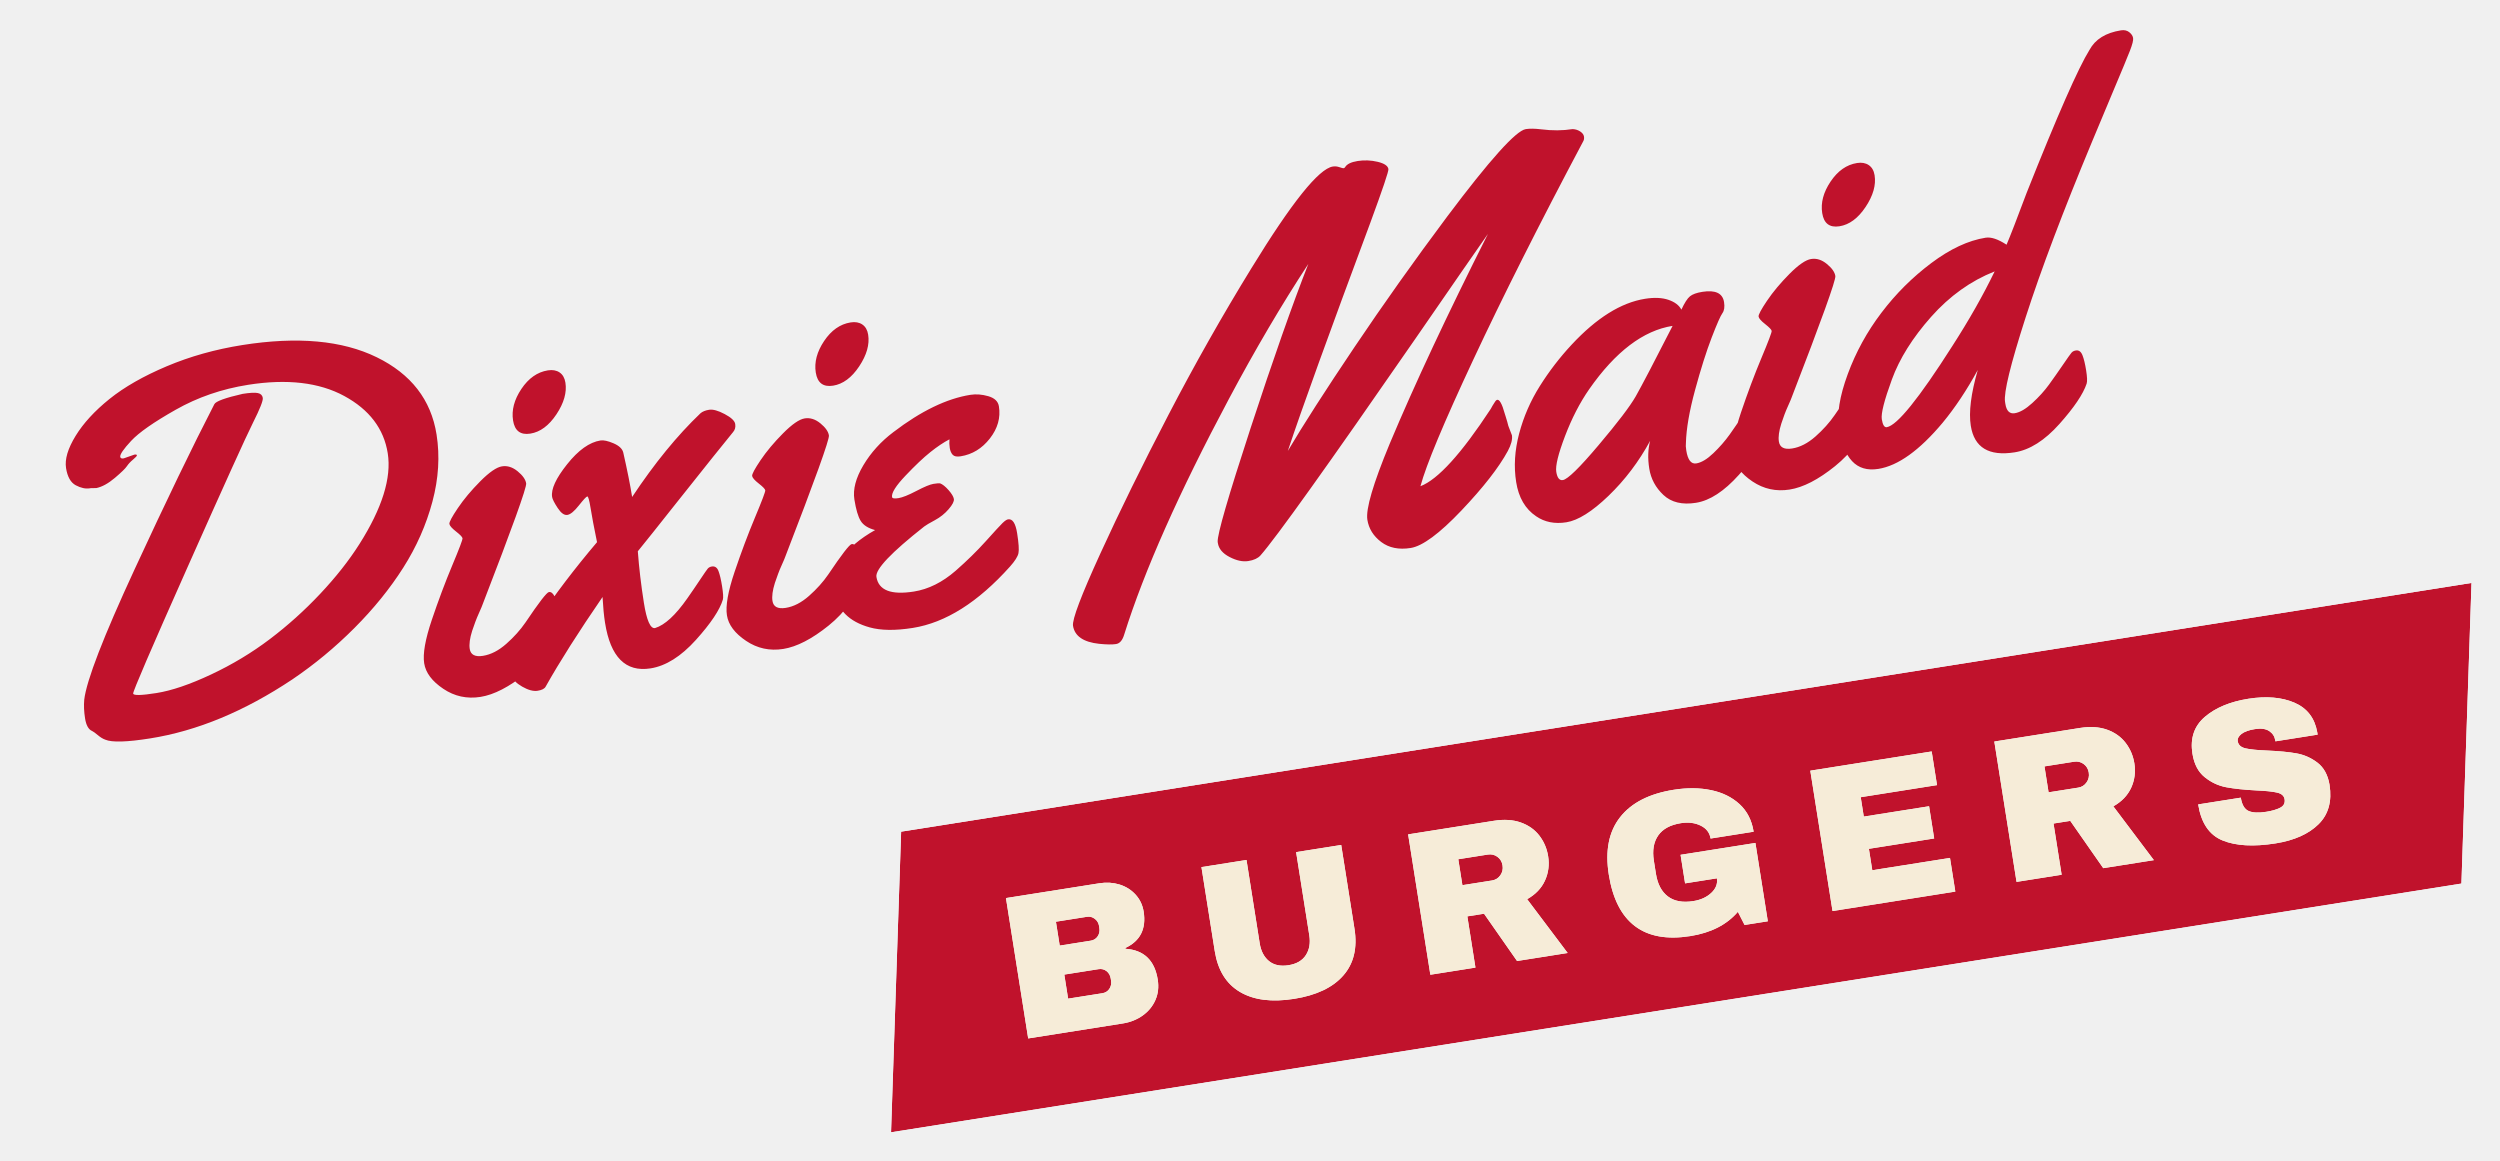
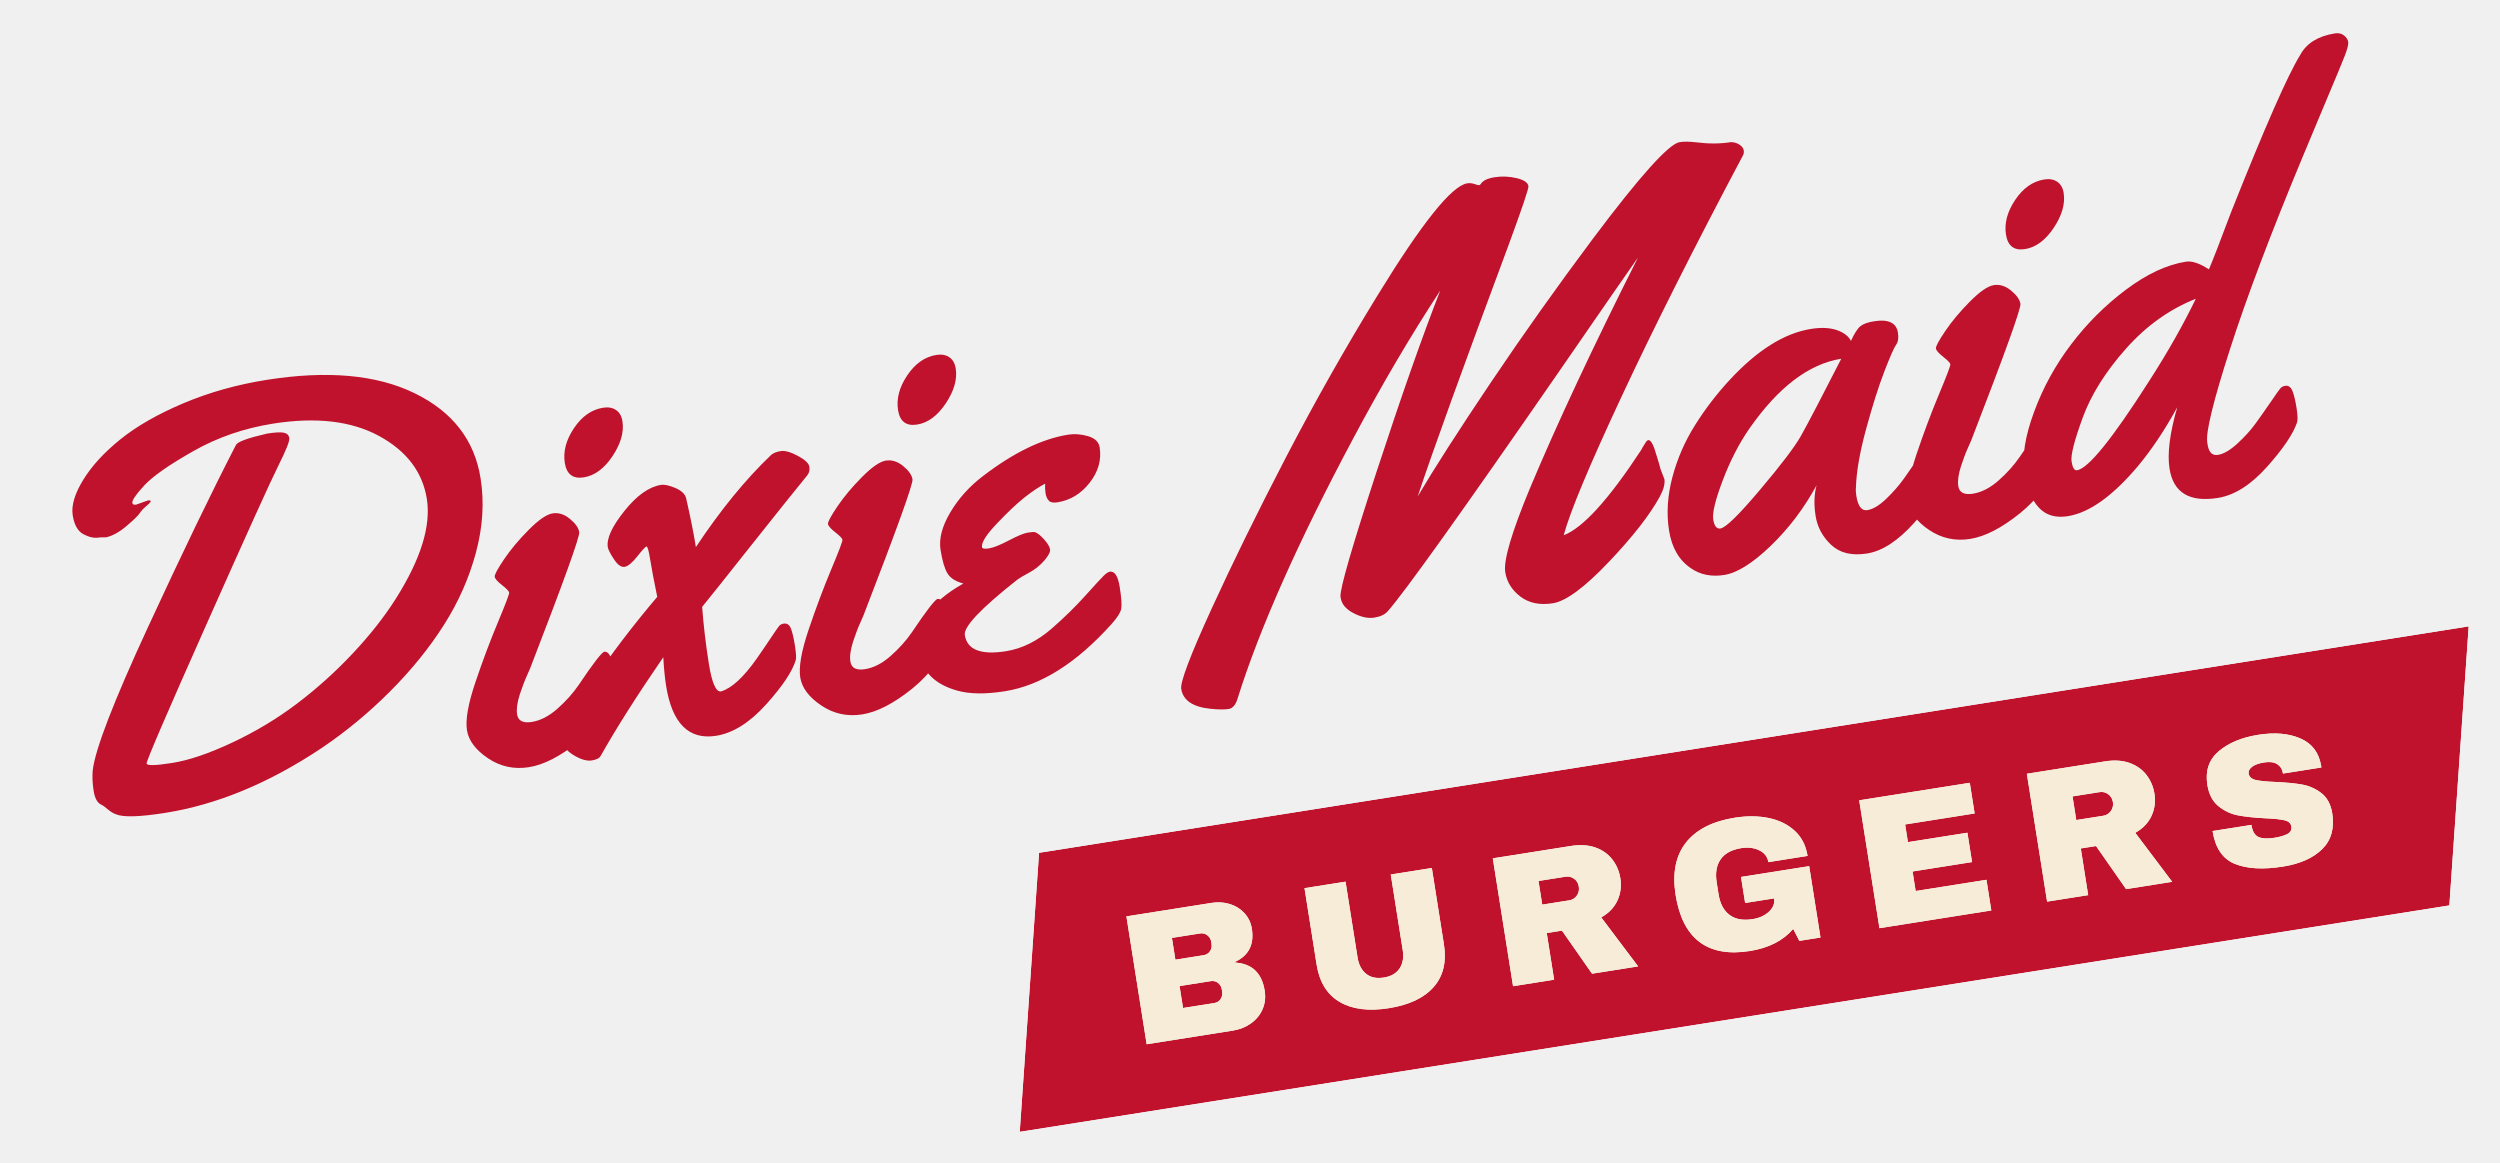
- <svg xmlns="http://www.w3.org/2000/svg" viewBox="2.8 -22.0 701.9 325.9" role="img" aria-label="Dixie Maid burgers">
-   <g transform="translate(240, 214) rotate(-9)">
+ <svg xmlns="http://www.w3.org/2000/svg" viewBox="2.8 -22.0 637.6 296.6" role="img" aria-label="Dixie Maid burgers">
+   <g transform="translate(252, 198) rotate(-9)">
    <defs>
      <mask id="knock">
-         <polygon points="16,0 462.392,0 446.392,82.92 0,82.92" fill="white" />
-         <g transform="translate(37.85914, 62.92)">
-           <path d="M30.86-39.90Q33.87-39.90 36.40-38.66Q38.92-37.41 40.40-35.15Q41.88-32.89 41.88-30.10Q41.88-22.74 35.21-20.82L35.21-20.59Q42.80-18.85 42.80-10.61Q42.80-7.48 41.27-5.08Q39.73-2.67 37.06-1.33Q34.39 0 31.20 0L4.29 0L4.29-39.90L30.86-39.90M17.11-31.15L17.11-24.36L25.93-24.36Q27.20-24.36 28.04-25.26Q28.88-26.16 28.88-27.49L28.88-28.07Q28.88-29.35 28.01-30.25Q27.14-31.15 25.93-31.15L17.11-31.15M17.11-16.12L17.11-9.28L26.85-9.28Q28.13-9.28 28.97-10.18Q29.81-11.08 29.81-12.41L29.81-12.99Q29.81-14.33 28.97-15.23Q28.13-16.12 26.85-16.12 M99.59-16.07Q99.59-7.89 94.42-3.60Q89.26 0.70 79.75 0.70Q70.24 0.70 65.05-3.60Q59.86-7.89 59.86-16.07L59.86-39.90L72.67-39.90L72.67-16.24Q72.67-12.88 74.47-10.87Q76.27-8.87 79.69-8.87Q83.11-8.87 84.94-10.90Q86.77-12.93 86.77-16.24L86.77-39.90L99.59-39.90 M156.48-27.67Q156.48-24.01 154.51-21.05Q152.54-18.10 148.77-16.70L157.64 0L143.26 0L136.18-14.56L131.43-14.56L131.43 0L118.61 0L118.61-39.90L143.03-39.90Q147.32-39.90 150.37-38.25Q153.41-36.60 154.95-33.79Q156.48-30.97 156.48-27.67M143.43-27.14Q143.43-28.71 142.39-29.75Q141.35-30.80 139.84-30.80L131.43-30.80L131.43-23.43L139.84-23.43Q141.35-23.43 142.39-24.51Q143.43-25.58 143.43-27.14 M194.24-40.60Q199.98-40.60 204.57-38.86Q209.15-37.12 211.84-33.73Q214.54-30.33 214.54-25.46L202.30-25.46Q202.30-27.96 200.10-29.49Q197.90-31.03 194.76-31.03Q190.24-31.03 187.92-28.62Q185.60-26.22 185.60-21.81L185.60-18.10Q185.60-13.69 187.92-11.28Q190.24-8.87 194.76-8.87Q197.90-8.87 200.10-10.35Q202.30-11.83 202.30-14.15L193.26-14.15L193.26-22.27L214.54-22.27L214.54 0L207.93 0L206.65-3.94Q201.20 0.70 192.39 0.70Q182.47 0.70 177.48-4.50Q172.49-9.69 172.49-19.95Q172.49-30.10 178.15-35.35Q183.80-40.60 194.24-40.60 M232.93 0L232.93-39.90L267.44-39.90L267.44-30.33L245.75-30.33L245.75-24.82L264.31-24.82L264.31-15.66L245.75-15.66L245.75-9.57L267.84-9.57L267.84 0 M323.12-27.67Q323.12-24.01 321.15-21.05Q319.17-18.10 315.40-16.70L324.28 0L309.89 0L302.82-14.56L298.06-14.56L298.06 0L285.24 0L285.24-39.90L309.66-39.90Q313.95-39.90 317-38.25Q320.04-36.60 321.58-33.79Q323.12-30.97 323.12-27.67M310.07-27.14Q310.07-28.71 309.02-29.75Q307.98-30.80 306.47-30.80L298.06-30.80L298.06-23.43L306.47-23.43Q307.98-23.43 309.02-24.51Q310.07-25.58 310.07-27.14 M357.57-40.60Q365.23-40.60 370.16-37.50Q375.09-34.39 375.20-28.30L375.20-27.61L363.20-27.61L363.20-27.84Q363.20-29.58 361.92-30.74Q360.64-31.90 358.03-31.90Q355.48-31.90 354.12-31.15Q352.76-30.39 352.76-29.29Q352.76-27.72 354.61-26.97Q356.47-26.22 360.59-25.40Q365.40-24.42 368.50-23.35Q371.61-22.27 373.93-19.84Q376.25-17.40 376.30-13.22Q376.30-6.15 371.52-2.73Q366.73 0.70 358.73 0.70Q349.39 0.70 344.20-2.44Q339.01-5.57 339.01-13.51L351.13-13.51Q351.13-10.50 352.70-9.48Q354.26-8.47 357.57-8.47Q360.01-8.47 361.60-8.99Q363.20-9.51 363.20-11.14Q363.20-12.59 361.43-13.31Q359.66-14.04 355.66-14.85Q350.78-15.89 347.59-17.02Q344.40-18.15 342.03-20.76Q339.65-23.37 339.65-27.84Q339.65-34.39 344.72-37.50Q349.80-40.60 357.57-40.60" fill="black" />
+         <polygon points="16,0 385.152,0 369.152,69.52 0,69.52" fill="white" />
+         <g transform="translate(31.91254, 52.52)">
+           <path d="M25.54-33.02Q28.03-33.02 30.12-31.99Q32.21-30.96 33.43-29.09Q34.66-27.22 34.66-24.91Q34.66-18.82 29.14-17.23L29.14-17.04Q35.42-15.60 35.42-8.78Q35.42-6.19 34.15-4.20Q32.88-2.21 30.67-1.10Q28.46 0 25.82 0L3.55 0L3.55-33.02L25.54-33.02M14.16-25.78L14.16-20.16L21.46-20.16Q22.51-20.16 23.21-20.90Q23.90-21.65 23.90-22.75L23.90-23.23Q23.90-24.29 23.18-25.03Q22.46-25.78 21.46-25.78L14.16-25.78M14.16-13.34L14.16-7.68L22.22-7.68Q23.28-7.68 23.98-8.42Q24.67-9.17 24.67-10.27L24.67-10.75Q24.67-11.86 23.98-12.60Q23.28-13.34 22.22-13.34 M82.42-13.30Q82.42-6.53 78.14-2.98Q73.87 0.58 66 0.58Q58.13 0.58 53.83-2.98Q49.54-6.53 49.54-13.30L49.54-33.02L60.14-33.02L60.14-13.44Q60.14-10.66 61.63-9Q63.12-7.34 65.95-7.34Q68.78-7.34 70.30-9.02Q71.81-10.70 71.81-13.44L71.81-33.02L82.42-33.02 M129.50-22.90Q129.50-19.87 127.87-17.42Q126.24-14.98 123.12-13.82L130.46 0L118.56 0L112.70-12.05L108.77-12.05L108.77 0L98.16 0L98.16-33.02L118.37-33.02Q121.92-33.02 124.44-31.66Q126.96-30.29 128.23-27.96Q129.50-25.63 129.50-22.90M118.70-22.46Q118.70-23.76 117.84-24.62Q116.98-25.49 115.73-25.49L108.77-25.49L108.77-19.39L115.73-19.39Q116.98-19.39 117.84-20.28Q118.70-21.17 118.70-22.46 M160.75-33.60Q165.50-33.60 169.30-32.16Q173.09-30.72 175.32-27.91Q177.55-25.10 177.55-21.07L167.42-21.07Q167.42-23.14 165.60-24.41Q163.78-25.68 161.18-25.68Q157.44-25.68 155.52-23.69Q153.60-21.70 153.60-18.05L153.60-14.98Q153.60-11.33 155.52-9.34Q157.44-7.34 161.18-7.34Q163.78-7.34 165.60-8.57Q167.42-9.79 167.42-11.71L159.94-11.71L159.94-18.43L177.55-18.43L177.55 0L172.08 0L171.02-3.26Q166.51 0.58 159.22 0.58Q151.01 0.58 146.88-3.72Q142.75-8.02 142.75-16.51Q142.75-24.91 147.43-29.26Q152.11-33.60 160.75-33.60 M192.77 0L192.77-33.02L221.33-33.02L221.33-25.10L203.38-25.10L203.38-20.54L218.74-20.54L218.74-12.96L203.38-12.96L203.38-7.92L221.66-7.92L221.66 0 M267.41-22.90Q267.41-19.87 265.78-17.42Q264.14-14.98 261.02-13.82L268.37 0L256.46 0L250.61-12.05L246.67-12.05L246.67 0L236.06 0L236.06-33.02L256.27-33.02Q259.82-33.02 262.34-31.66Q264.86-30.29 266.14-27.96Q267.41-25.63 267.41-22.90M256.61-22.46Q256.61-23.76 255.74-24.62Q254.88-25.49 253.63-25.49L246.67-25.49L246.67-19.39L253.63-19.39Q254.88-19.39 255.74-20.28Q256.61-21.17 256.61-22.46 M295.92-33.60Q302.26-33.60 306.34-31.03Q310.42-28.46 310.51-23.42L310.51-22.85L300.58-22.85L300.58-23.04Q300.58-24.48 299.52-25.44Q298.46-26.40 296.30-26.40Q294.19-26.40 293.06-25.78Q291.94-25.15 291.94-24.24Q291.94-22.94 293.47-22.32Q295.01-21.70 298.42-21.02Q302.40-20.21 304.97-19.32Q307.54-18.43 309.46-16.42Q311.38-14.40 311.42-10.94Q311.42-5.09 307.46-2.26Q303.50 0.58 296.88 0.58Q289.15 0.58 284.86-2.02Q280.56-4.61 280.56-11.18L290.59-11.18Q290.59-8.69 291.89-7.85Q293.18-7.01 295.92-7.01Q297.94-7.01 299.26-7.44Q300.58-7.87 300.58-9.22Q300.58-10.42 299.11-11.02Q297.65-11.62 294.34-12.29Q290.30-13.15 287.66-14.09Q285.02-15.02 283.06-17.18Q281.09-19.34 281.09-23.04Q281.09-28.46 285.29-31.03Q289.49-33.60 295.92-33.60" fill="black" />
        </g>
      </mask>
    </defs>
-     <polygon points="16,0 462.392,0 446.392,82.92 0,82.92" fill="#c0122c" mask="url(#knock)" />
-     <g transform="translate(37.85914, 62.92)">
-       <path d="M30.86-39.90Q33.87-39.90 36.40-38.66Q38.92-37.41 40.40-35.15Q41.88-32.89 41.88-30.10Q41.88-22.74 35.21-20.82L35.21-20.59Q42.80-18.85 42.80-10.61Q42.80-7.48 41.27-5.08Q39.73-2.67 37.06-1.33Q34.39 0 31.20 0L4.29 0L4.29-39.90L30.86-39.90M17.11-31.15L17.11-24.36L25.93-24.36Q27.20-24.36 28.04-25.26Q28.88-26.16 28.88-27.49L28.88-28.07Q28.88-29.35 28.01-30.25Q27.14-31.15 25.93-31.15L17.11-31.15M17.11-16.12L17.11-9.28L26.85-9.28Q28.13-9.28 28.97-10.18Q29.81-11.08 29.81-12.41L29.81-12.99Q29.81-14.33 28.97-15.23Q28.13-16.12 26.85-16.12 M99.59-16.07Q99.59-7.89 94.42-3.60Q89.26 0.70 79.75 0.70Q70.24 0.70 65.05-3.60Q59.86-7.89 59.86-16.07L59.86-39.90L72.67-39.90L72.67-16.24Q72.67-12.88 74.47-10.87Q76.27-8.87 79.69-8.87Q83.11-8.87 84.94-10.90Q86.77-12.93 86.77-16.24L86.77-39.90L99.59-39.90 M156.48-27.67Q156.48-24.01 154.51-21.05Q152.54-18.10 148.77-16.70L157.64 0L143.26 0L136.18-14.56L131.43-14.56L131.43 0L118.61 0L118.61-39.90L143.03-39.90Q147.32-39.90 150.37-38.25Q153.41-36.60 154.95-33.79Q156.48-30.97 156.48-27.67M143.43-27.14Q143.43-28.71 142.39-29.75Q141.35-30.80 139.84-30.80L131.43-30.80L131.43-23.43L139.84-23.43Q141.35-23.43 142.39-24.51Q143.43-25.58 143.43-27.14 M194.24-40.60Q199.98-40.60 204.57-38.86Q209.15-37.12 211.84-33.73Q214.54-30.33 214.54-25.46L202.30-25.46Q202.30-27.96 200.10-29.49Q197.90-31.03 194.76-31.03Q190.24-31.03 187.92-28.62Q185.60-26.22 185.60-21.81L185.60-18.10Q185.60-13.69 187.92-11.28Q190.24-8.87 194.76-8.87Q197.90-8.87 200.10-10.35Q202.30-11.83 202.30-14.15L193.26-14.15L193.26-22.27L214.54-22.27L214.54 0L207.93 0L206.65-3.94Q201.20 0.70 192.39 0.70Q182.47 0.70 177.48-4.50Q172.49-9.69 172.49-19.95Q172.49-30.10 178.15-35.35Q183.80-40.60 194.24-40.60 M232.93 0L232.93-39.90L267.44-39.90L267.44-30.33L245.75-30.33L245.75-24.82L264.31-24.82L264.31-15.66L245.75-15.66L245.75-9.57L267.84-9.57L267.84 0 M323.12-27.67Q323.12-24.01 321.15-21.05Q319.17-18.10 315.40-16.70L324.28 0L309.89 0L302.82-14.56L298.06-14.56L298.06 0L285.24 0L285.24-39.90L309.66-39.90Q313.95-39.90 317-38.25Q320.04-36.60 321.58-33.79Q323.12-30.97 323.12-27.67M310.07-27.14Q310.07-28.71 309.02-29.75Q307.98-30.80 306.47-30.80L298.06-30.80L298.06-23.43L306.47-23.43Q307.98-23.43 309.02-24.51Q310.07-25.58 310.07-27.14 M357.57-40.60Q365.23-40.60 370.16-37.50Q375.09-34.39 375.20-28.30L375.20-27.61L363.20-27.61L363.20-27.84Q363.20-29.58 361.92-30.74Q360.64-31.90 358.03-31.90Q355.48-31.90 354.12-31.15Q352.76-30.39 352.76-29.29Q352.76-27.72 354.61-26.97Q356.47-26.22 360.59-25.40Q365.40-24.42 368.50-23.35Q371.61-22.27 373.93-19.84Q376.25-17.40 376.30-13.22Q376.30-6.15 371.52-2.73Q366.73 0.70 358.73 0.70Q349.39 0.70 344.20-2.44Q339.01-5.57 339.01-13.51L351.13-13.51Q351.13-10.50 352.70-9.48Q354.26-8.47 357.57-8.47Q360.01-8.47 361.60-8.99Q363.20-9.51 363.20-11.14Q363.20-12.59 361.43-13.31Q359.66-14.04 355.66-14.85Q350.78-15.89 347.59-17.02Q344.40-18.15 342.03-20.76Q339.65-23.37 339.65-27.84Q339.65-34.39 344.72-37.50Q349.80-40.60 357.57-40.60" fill="#f6ecd8" />
+     <polygon points="16,0 385.152,0 369.152,69.52 0,69.52" fill="#c0122c" mask="url(#knock)" />
+     <g transform="translate(31.91254, 52.52)">
+       <path d="M25.54-33.02Q28.03-33.02 30.12-31.99Q32.21-30.96 33.43-29.09Q34.66-27.22 34.66-24.91Q34.66-18.82 29.14-17.23L29.14-17.04Q35.42-15.60 35.42-8.78Q35.42-6.19 34.15-4.20Q32.88-2.21 30.67-1.10Q28.46 0 25.82 0L3.55 0L3.55-33.02L25.54-33.02M14.16-25.78L14.16-20.16L21.46-20.16Q22.51-20.16 23.21-20.90Q23.90-21.65 23.90-22.75L23.90-23.23Q23.90-24.29 23.18-25.03Q22.46-25.78 21.46-25.78L14.16-25.78M14.16-13.34L14.16-7.68L22.22-7.68Q23.28-7.68 23.98-8.42Q24.67-9.17 24.67-10.27L24.67-10.75Q24.67-11.86 23.98-12.60Q23.28-13.34 22.22-13.34 M82.42-13.30Q82.42-6.53 78.14-2.98Q73.87 0.58 66 0.58Q58.13 0.58 53.83-2.98Q49.54-6.53 49.54-13.30L49.54-33.02L60.14-33.02L60.14-13.44Q60.14-10.66 61.63-9Q63.12-7.34 65.95-7.34Q68.78-7.34 70.30-9.02Q71.81-10.70 71.81-13.44L71.81-33.02L82.42-33.02 M129.50-22.90Q129.50-19.87 127.87-17.42Q126.24-14.98 123.12-13.82L130.46 0L118.56 0L112.70-12.05L108.77-12.05L108.77 0L98.16 0L98.16-33.02L118.37-33.02Q121.92-33.02 124.44-31.66Q126.96-30.29 128.23-27.96Q129.50-25.63 129.50-22.90M118.70-22.46Q118.70-23.76 117.84-24.62Q116.98-25.49 115.73-25.49L108.77-25.49L108.77-19.39L115.73-19.39Q116.98-19.39 117.84-20.28Q118.70-21.17 118.70-22.46 M160.75-33.60Q165.50-33.60 169.30-32.16Q173.09-30.72 175.32-27.91Q177.55-25.10 177.55-21.07L167.42-21.07Q167.42-23.14 165.60-24.41Q163.78-25.68 161.18-25.68Q157.44-25.68 155.52-23.69Q153.60-21.70 153.60-18.05L153.60-14.98Q153.60-11.33 155.52-9.34Q157.44-7.34 161.18-7.34Q163.78-7.34 165.60-8.57Q167.42-9.79 167.42-11.71L159.94-11.71L159.94-18.43L177.55-18.43L177.55 0L172.08 0L171.02-3.26Q166.51 0.58 159.22 0.58Q151.01 0.58 146.88-3.72Q142.75-8.02 142.75-16.51Q142.75-24.91 147.43-29.26Q152.11-33.60 160.75-33.60 M192.77 0L192.77-33.02L221.33-33.02L221.33-25.10L203.38-25.10L203.38-20.54L218.74-20.54L218.74-12.96L203.38-12.96L203.38-7.92L221.66-7.92L221.66 0 M267.41-22.90Q267.41-19.87 265.78-17.42Q264.14-14.98 261.02-13.82L268.37 0L256.46 0L250.61-12.05L246.67-12.05L246.67 0L236.06 0L236.06-33.02L256.27-33.02Q259.82-33.02 262.34-31.66Q264.86-30.29 266.14-27.96Q267.41-25.63 267.41-22.90M256.61-22.46Q256.61-23.76 255.74-24.62Q254.88-25.49 253.63-25.49L246.67-25.49L246.67-19.39L253.63-19.39Q254.88-19.39 255.74-20.28Q256.61-21.17 256.61-22.46 M295.92-33.60Q302.26-33.60 306.34-31.03Q310.42-28.46 310.51-23.42L310.51-22.85L300.58-22.85L300.58-23.04Q300.58-24.48 299.52-25.44Q298.46-26.40 296.30-26.40Q294.19-26.40 293.06-25.78Q291.94-25.15 291.94-24.24Q291.94-22.94 293.47-22.32Q295.01-21.70 298.42-21.02Q302.40-20.21 304.97-19.32Q307.54-18.43 309.46-16.42Q311.38-14.40 311.42-10.94Q311.42-5.09 307.46-2.26Q303.50 0.58 296.88 0.58Q289.15 0.58 284.86-2.02Q280.56-4.61 280.56-11.18L290.59-11.18Q290.59-8.69 291.89-7.85Q293.18-7.01 295.92-7.01Q297.94-7.01 299.26-7.44Q300.58-7.87 300.58-9.22Q300.58-10.42 299.11-11.02Q297.65-11.62 294.34-12.29Q290.30-13.15 287.66-14.09Q285.02-15.02 283.06-17.18Q281.09-19.34 281.09-23.04Q281.09-28.46 285.29-31.03Q289.49-33.60 295.92-33.60" fill="#f6ecd8" />
    </g>
  </g>
  <g transform="translate(28, 188) rotate(-9)">
    <path d="M35.23-71.78L33.69-72L33.40-72Q31.57-72 29.63-73.46Q27.69-74.93 27.69-78.66Q27.69-82.40 31.75-87.16Q35.82-91.92 42.77-95.91Q49.73-99.90 60.10-102.47Q70.46-105.03 81.96-105.03Q105.47-105.03 118.69-95.76Q131.91-86.50 131.91-71.70Q131.91-62.48 127.81-53.25Q123.71-44.02 116.82-36.22Q109.94-28.42 100.63-21.64Q91.33-14.87 81.15-10.11Q59.18 0 39.11 0Q29.22 0 26.66-1.61Q25.71-2.12 24.79-3.19Q23.88-4.25 23.36-4.61Q21.97-5.49 21.97-8.39Q21.97-11.28 22.56-13.62Q24.76-21.46 42.30-47.64Q59.84-73.83 71.63-89.87Q72.44-90.97 79.91-91.48Q82.98-91.48 84.16-91.04Q85.33-90.60 85.33-89.47Q85.33-88.33 81.52-83.02Q77.71-77.71 57.06-45.89Q36.40-14.06 36.40-13.18Q36.40-12.30 42.88-12.30Q49.37-12.30 58.85-15.05Q68.33-17.80 76.68-22.27Q85.03-26.73 92.65-32.63Q100.27-38.53 105.69-44.68Q117.55-58.15 117.55-68.63Q117.55-79.10 108-86.43Q98.44-93.75 81.81-93.75Q70.61-93.75 60.64-90.01Q50.68-86.28 46.95-83.35Q43.21-80.42 43.21-79.39Q43.21-78.81 44.09-78.81L47.24-79.39Q47.90-79.39 47.90-79.10Q47.90-78.81 46.66-78.08Q45.41-77.34 44.64-76.50Q43.87-75.66 40.80-73.79Q37.72-71.92 35.23-71.78M169.92-80.42Q169.92-76.25 166.04-72.03Q162.16-67.82 157.95-67.82Q153.74-67.82 153.74-72.22Q153.74-76.61 157.43-80.60Q161.13-84.59 165.60-84.59Q167.58-84.59 168.75-83.50Q169.92-82.40 169.92-80.42M158.06-16.48Q158.06-14.28 157.62-13.33Q154.03-6.01 146.19-1.50Q138.35 3 132.57 3Q126.78 3 122.61-0.88Q118.43-4.76 118.43-8.79Q118.43-12.82 122.46-20.51Q126.49-28.20 130.52-34.72Q134.55-41.24 134.55-41.78Q134.55-42.33 133.04-43.95Q131.54-45.56 131.54-46.33Q131.54-47.09 134.58-50.35Q137.62-53.61 141.98-56.80Q146.34-59.99 148.65-59.99Q150.95-59.99 152.78-57.93Q154.61-55.88 154.61-54.20Q154.61-52.51 137.18-22.49Q136.96-22.05 135.97-20.54Q134.99-19.04 134.44-18.05Q133.89-17.07 133.15-15.67Q131.69-12.74 131.69-10.77Q131.69-8.28 135.06-8.28Q138.43-8.28 142.05-10.58Q145.68-12.89 148.32-15.67Q155.20-23.07 156.15-23.07Q158.06-23.07 158.06-16.48M206.03-65.99Q206.98-66.58 208.59-66.58Q210.21-66.58 212.70-64.71Q215.19-62.84 215.19-61.49Q215.19-60.13 214.23-59.33Q213.28-58.52 207.53-53.28Q201.78-48.05 194.38-41.24Q186.99-34.42 182.59-30.47Q182.01-23.44 182.01-15.93Q182.01-8.42 183.98-8.42Q188.23-9.01 194.24-15.23Q196.44-17.50 198.60-19.85Q200.76-22.19 201.23-22.60Q201.71-23 202.44-23Q203.76-23 204.09-21.46Q204.42-19.92 204.42-17.03Q204.42-14.14 204.05-13.33Q202.08-9.23 194.79-3.33Q187.50 2.56 180.98 2.56Q170.36 2.56 170.36-12.08Q170.36-15.09 170.80-19.34Q158.57-6.45 151.10 3Q150.51 3.81 148.68 3.81Q146.85 3.81 144.58 1.98Q142.31 0.15 142.31-1.35Q142.31-2.86 142.60-3.74Q143.41-6.67 152.01-15.97Q160.62-25.27 171.68-34.79Q171.39-41.09 171.39-44.49Q171.39-47.90 170.98-47.90Q170.58-47.90 168.27-45.78Q165.97-43.65 164.65-43.65Q163.33-43.65 162.27-46Q161.21-48.34 161.21-49.29Q161.21-52.59 166.81-57.71Q172.41-62.84 177.10-62.84Q178.42-62.84 180.58-61.49Q182.74-60.13 182.89-58.52Q183.40-50.83 183.40-45.78Q194.90-58.30 206.03-65.99M255.98-80.42Q255.98-76.25 252.10-72.03Q248.22-67.82 244.01-67.82Q239.79-67.82 239.79-72.22Q239.79-76.61 243.49-80.60Q247.19-84.59 251.66-84.59Q253.64-84.59 254.81-83.50Q255.98-82.40 255.98-80.42M244.12-16.48Q244.12-14.28 243.68-13.33Q240.09-6.01 232.25-1.50Q224.41 3 218.63 3Q212.84 3 208.67-0.88Q204.49-4.76 204.49-8.79Q204.49-12.82 208.52-20.51Q212.55-28.20 216.58-34.72Q220.61-41.24 220.61-41.78Q220.61-42.33 219.10-43.95Q217.60-45.56 217.60-46.33Q217.60-47.09 220.64-50.35Q223.68-53.61 228.04-56.80Q232.40-59.99 234.70-59.99Q237.01-59.99 238.84-57.93Q240.67-55.88 240.67-54.20Q240.67-52.51 223.24-22.49Q223.02-22.05 222.03-20.54Q221.04-19.04 220.50-18.05Q219.95-17.07 219.21-15.67Q217.75-12.74 217.75-10.77Q217.75-8.28 221.12-8.28Q224.49-8.28 228.11-10.58Q231.74-12.89 234.38-15.67Q241.26-23.07 242.21-23.07Q244.12-23.07 244.12-16.48M289.09-54.79Q289.09-49.95 285.17-46.29Q281.25-42.63 276.27-42.63Q274.66-42.63 274.15-43.40Q273.63-44.17 273.63-45.41Q273.63-46.66 273.93-47.83Q271.29-46.95 268.07-45.12Q264.84-43.29 260.16-39.70Q255.47-36.11 255.47-34.35Q255.47-33.76 257.19-33.76Q258.91-33.76 262.50-34.97Q266.09-36.18 267.52-36.18Q268.95-36.18 269.38-36.04Q270.34-35.52 271.44-33.80Q272.53-32.08 272.53-31.09Q272.53-30.10 270.63-28.49Q268.73-26.88 266.31-26.04Q263.89-25.20 263.09-24.76Q247.63-16.11 247.63-12.89Q247.63-7.18 257.37-7.18Q263.60-7.18 269.90-11.13Q275.24-14.50 279.53-17.98Q283.81-21.46 284.95-22.27Q286.08-23.07 286.67-23.07Q288.57-23.07 288.57-18.82Q288.57-14.58 288.06-13.22Q287.55-11.87 285.13-9.89Q269.46 2.86 255.47 2.86Q248 2.86 243.53 0.81Q235.33-2.93 235.33-10.62Q235.33-20.73 249.32-25.93Q246.53-27.17 245.73-29.11Q244.92-31.05 244.92-35.34Q244.92-39.62 248.91-44.42Q252.91-49.22 258.69-52.29Q271.58-59.25 281.69-59.25Q284.11-59.25 286.60-58.08Q289.09-56.91 289.09-54.79M429.49-27.03L430.08-24.24Q430.08-22.49 428.25-20.07Q423.41-13.77 412.76-5.60Q402.10 2.56 397.05 2.56Q391.99 2.56 389.14-0.40Q386.28-3.37 386.28-7.18Q386.28-11.72 395.80-27.25Q410.08-50.32 432.28-81.15Q427.59-76.32 407.37-55.08Q362.62-8.20 355.08-1.98Q353.83-0.95 351.45-0.95Q349.07-0.95 346.44-2.89Q343.80-4.83 343.80-7.25L343.80-7.62Q344.09-10.69 357.93-37.72Q371.78-64.75 381.15-80.71Q367.31-65.48 353.17-46.73Q326.29-11.13 313.84 13.92Q312.74 16.26 311.13 16.26Q309.52 16.26 306.45 15.45Q300 13.70 300 9.30Q300 6.67 310.77-9.56Q321.53-25.78 335.74-45.01Q349.95-64.23 365.19-82.03Q386.21-106.64 392.21-106.64Q393.16-106.64 394.04-106.16Q394.92-105.69 395.14-105.69Q395.36-105.69 395.58-105.91Q396.53-107.08 399.35-107.08Q402.17-107.08 404.85-105.98Q407.52-104.88 407.52-103.49Q407.52-102.61 400.20-89.50Q375.66-46 367.24-29.74Q375.29-39.48 390.27-55.59Q405.25-71.70 421.73-87.74Q443.19-108.54 447.36-108.54Q449.05-108.54 451.61-107.81Q456.15-106.49 460.33-106.49Q461.50-106.27 462.34-105.51Q463.18-104.74 463.18-103.93Q463.18-103.12 462.74-102.61Q438.94-70.97 422.61-46.80Q406.27-22.63 402.47-14.14Q410.16-15.75 425.39-32.52Q426.05-33.40 426.34-33.69Q426.64-33.98 426.86-34.28Q428.10-35.74 428.76-32.45Q429.05-30.54 429.16-29.77Q429.27-29 429.38-28.16Q429.49-27.32 429.49-27.03M489.18-55.66Q494.75-55.66 494.75-51.86Q494.75-49.80 493.80-48.85Q492.85-47.90 489.73-42.52Q486.62-37.13 482.85-28.75Q479.08-20.36 477.98-14.43Q477.76-13.70 477.76-12.38Q477.76-8.35 479.96-8.35Q482.15-8.35 485.16-10.44Q488.16-12.52 490.50-14.90Q492.85-17.29 495.08-19.78Q497.31-22.27 497.75-22.63Q498.19-23 499.07-23Q500.46-23 500.76-20.87Q501.05-18.75 501.05-16.48Q501.05-14.21 500.61-13.33Q498.49-9.16 491.27-3.30Q484.06 2.56 478.16 2.56Q472.27 2.56 469.48-1.03Q466.70-4.61 466.70-8.97Q466.70-13.33 468.16-16.63Q462.08-8.72 454.21-3.22Q446.34 2.27 441.36 2.27Q436.38 2.27 433.23-0.73Q429.20-4.47 429.20-11.10Q429.20-17.72 432.17-24.43Q435.13-31.13 439.97-36.66Q444.80-42.19 450.59-46.73Q462.74-56.25 473-56.25Q476.95-56.25 479.44-54.93Q481.93-53.61 482.59-51.64Q484.35-54.27 485.56-54.97Q486.77-55.66 489.18-55.66M479.44-47.53Q466.92-47.53 453.52-33.62Q448.75-28.64 444.76-21.68Q440.77-14.72 440.77-12.16Q440.77-9.59 442.24-9.59Q444.29-9.59 453.66-17.69Q463.04-25.78 466.11-29.59Q469.48-33.84 479.44-47.53M542.07-80.42Q542.07-76.25 538.18-72.03Q534.30-67.82 530.09-67.82Q525.88-67.82 525.88-72.22Q525.88-76.61 529.58-80.60Q533.28-84.59 537.74-84.59Q539.72-84.59 540.89-83.50Q542.07-82.40 542.07-80.42M530.20-16.48Q530.20-14.28 529.76-13.33Q526.17-6.01 518.33-1.50Q510.50 3 504.71 3Q498.93 3 494.75-0.88Q490.58-4.76 490.58-8.79Q490.58-12.82 494.60-20.51Q498.63-28.20 502.66-34.72Q506.69-41.24 506.69-41.78Q506.69-42.33 505.19-43.95Q503.69-45.56 503.69-46.33Q503.69-47.09 506.73-50.35Q509.77-53.61 514.12-56.80Q518.48-59.99 520.79-59.99Q523.10-59.99 524.93-57.93Q526.76-55.88 526.76-54.20Q526.76-52.51 509.33-22.49Q509.11-22.05 508.12-20.54Q507.13-19.04 506.58-18.05Q506.03-17.07 505.30-15.67Q503.83-12.74 503.83-10.77Q503.83-8.28 507.20-8.28Q510.57-8.28 514.20-10.58Q517.82-12.89 520.46-15.67Q527.34-23.07 528.30-23.07Q530.20-23.07 530.20-16.48M616.77-109.79Q618.16-109.79 618.97-108.91Q619.78-108.03 619.78-107.12Q619.78-106.20 618.35-103.75Q616.92-101.29 611.79-93.05Q606.67-84.81 603.81-80.13Q587.18-53.10 577.73-34.42Q568.29-15.75 568.29-11.87L568.29-11.28Q568.29-8.28 570.48-8.28Q572.68-8.28 575.79-10.33Q578.91-12.38 581.25-14.72Q583.59-17.07 585.97-19.59Q588.35-22.12 588.87-22.56Q589.38-23 590.19-23Q591.43-23 591.80-21.42Q592.16-19.85 592.16-17.03Q592.16-14.21 591.72-13.33Q589.60-9.23 582.39-3.33Q575.17 2.56 568.73 2.56Q557.74 2.56 557.74-6.74Q557.74-12.52 562.13-21.90Q556.20-14.21 550.05-8.79Q538.62 1.17 530.20 1.17Q525.51 1.17 523.28-2.12Q521.04-5.42 521.04-11.61Q521.04-17.80 525.88-26.44Q530.71-35.08 537.93-42Q545.14-48.93 553.93-53.58Q562.72-58.23 570.12-58.23Q572.46-58.23 575.61-55.37Q577.73-58.74 583.45-68.85Q601.39-99.10 607.18-105.76Q610.25-109.79 616.77-109.79M571.14-48.49Q560.60-46.14 551.51-38.67Q542.43-31.20 537.89-23.03Q533.35-14.87 533.35-12.45Q533.35-10.03 534.38-10.03Q538.77-10.03 556.13-29.66Q564.77-39.33 571.14-48.49" transform="translate(-21.97266, 0)" fill="#c0122c" />
  </g>
</svg>
